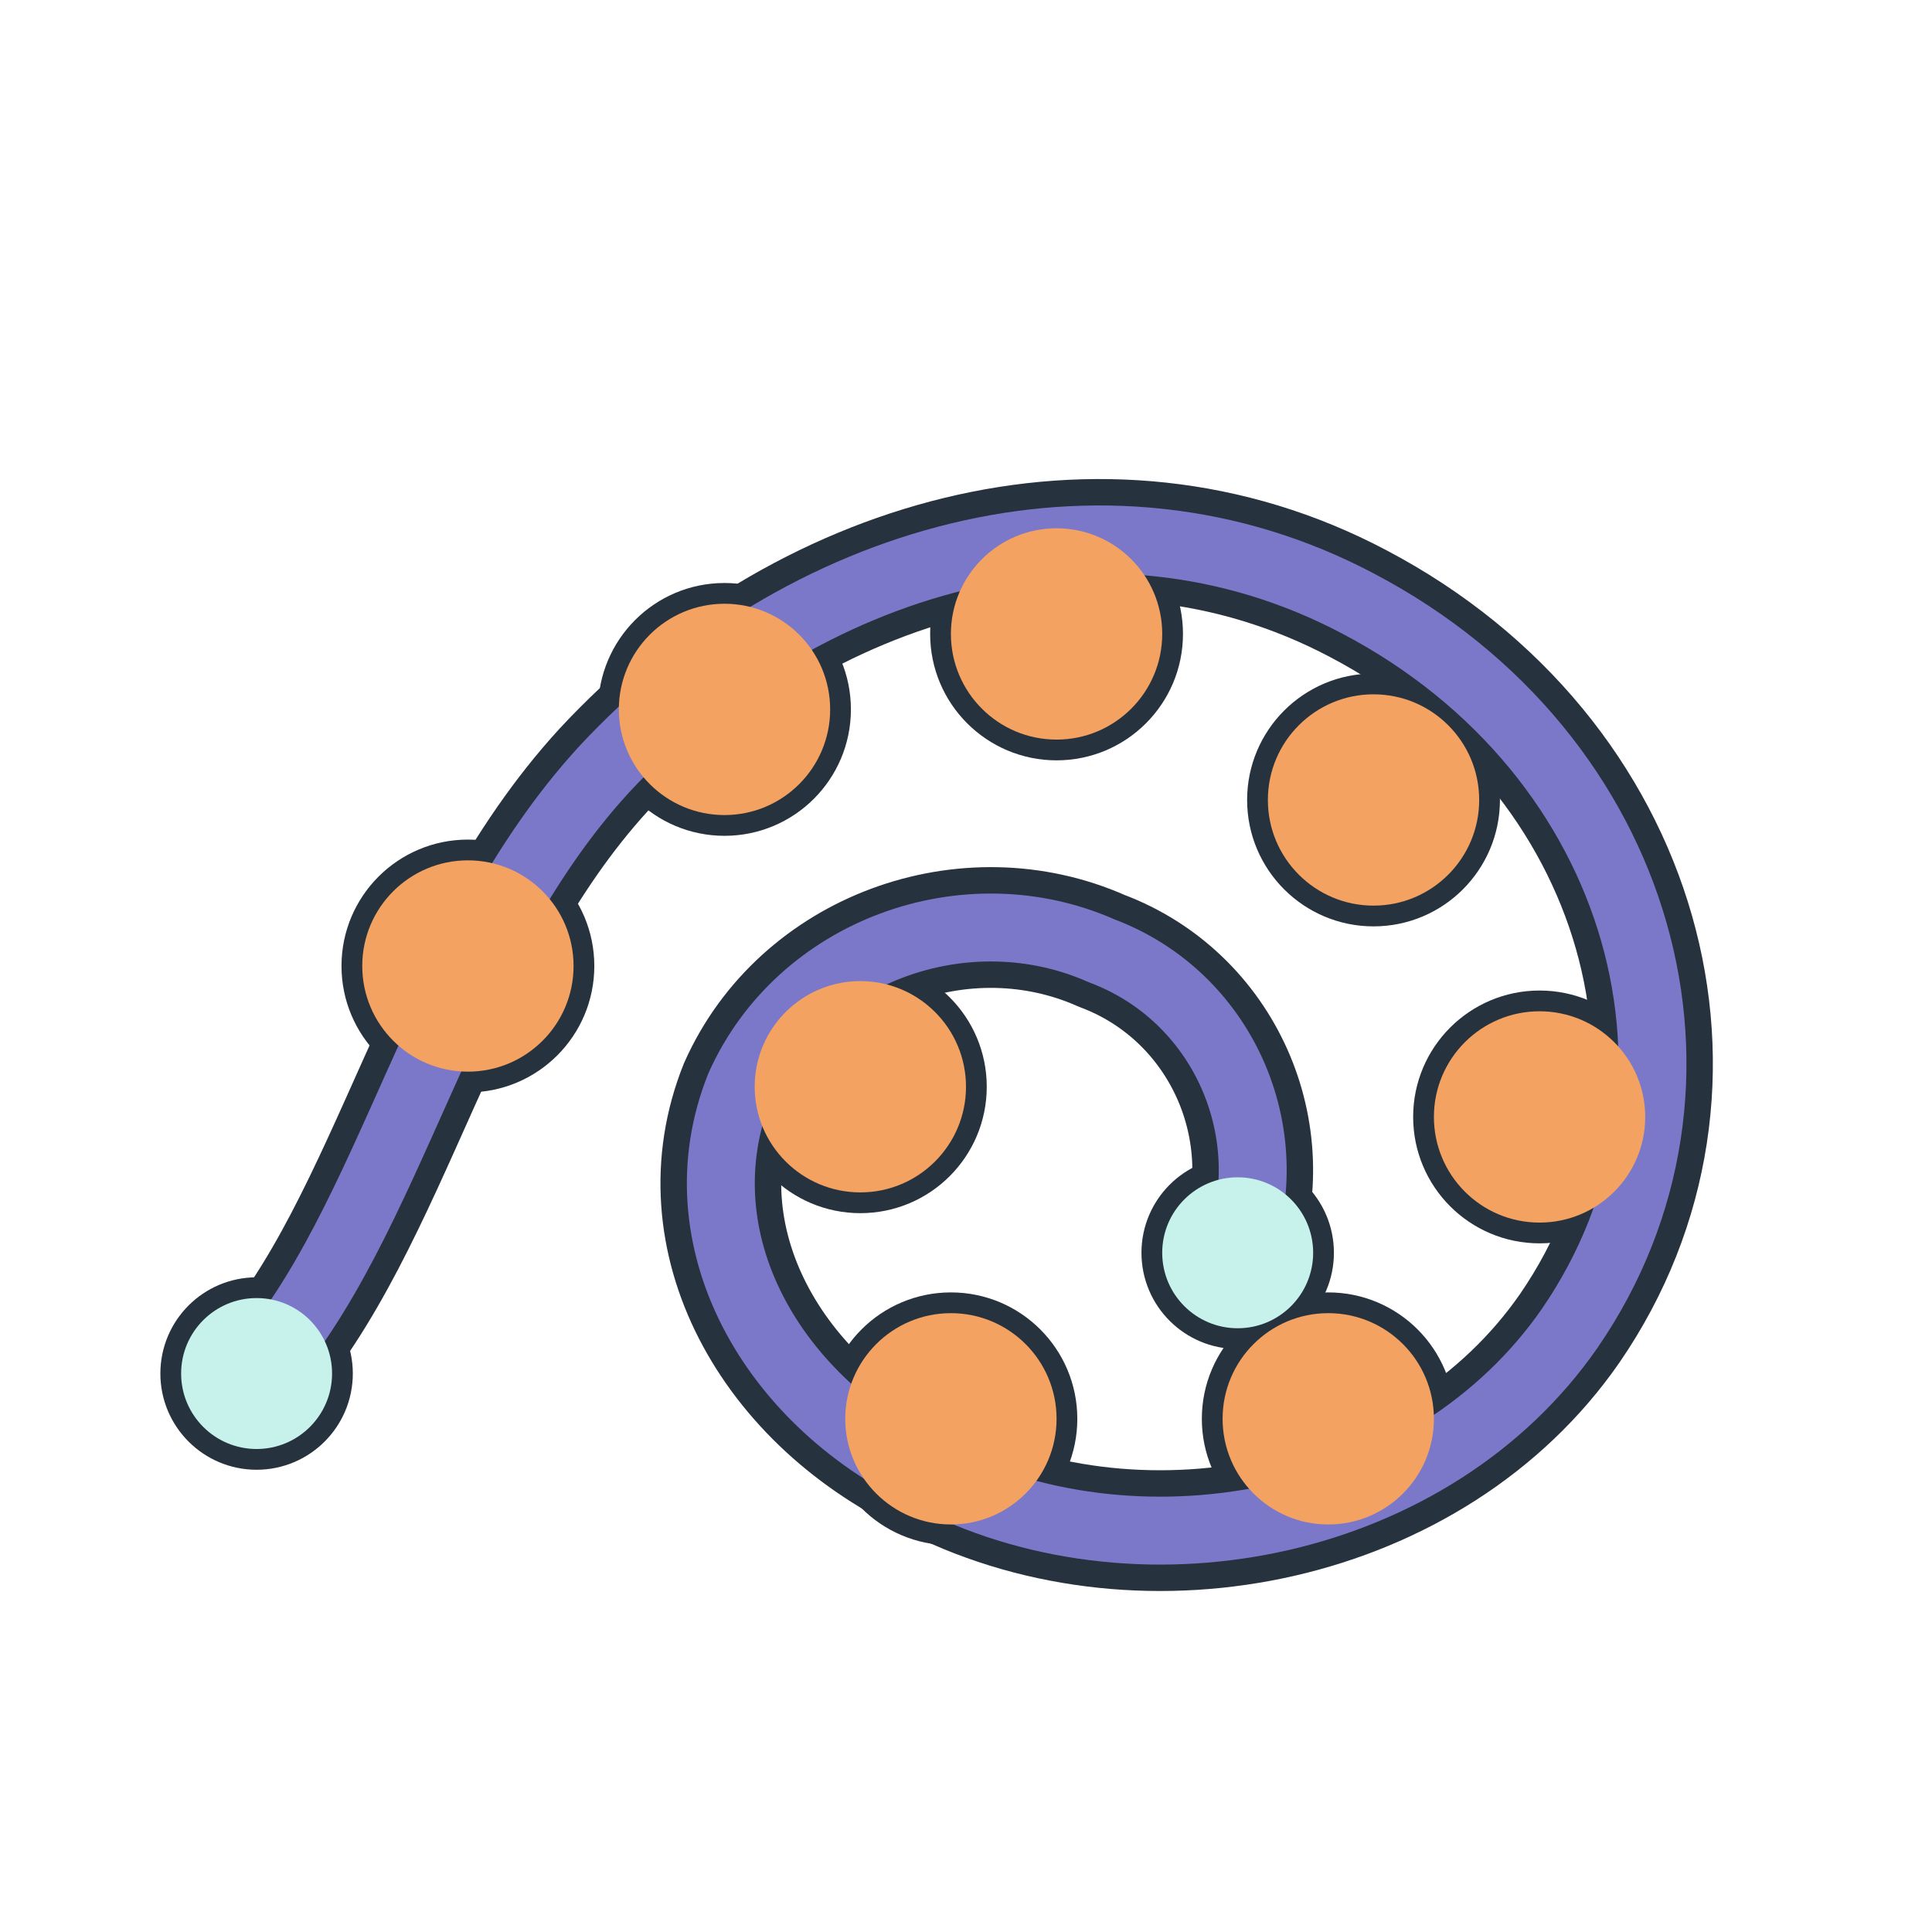
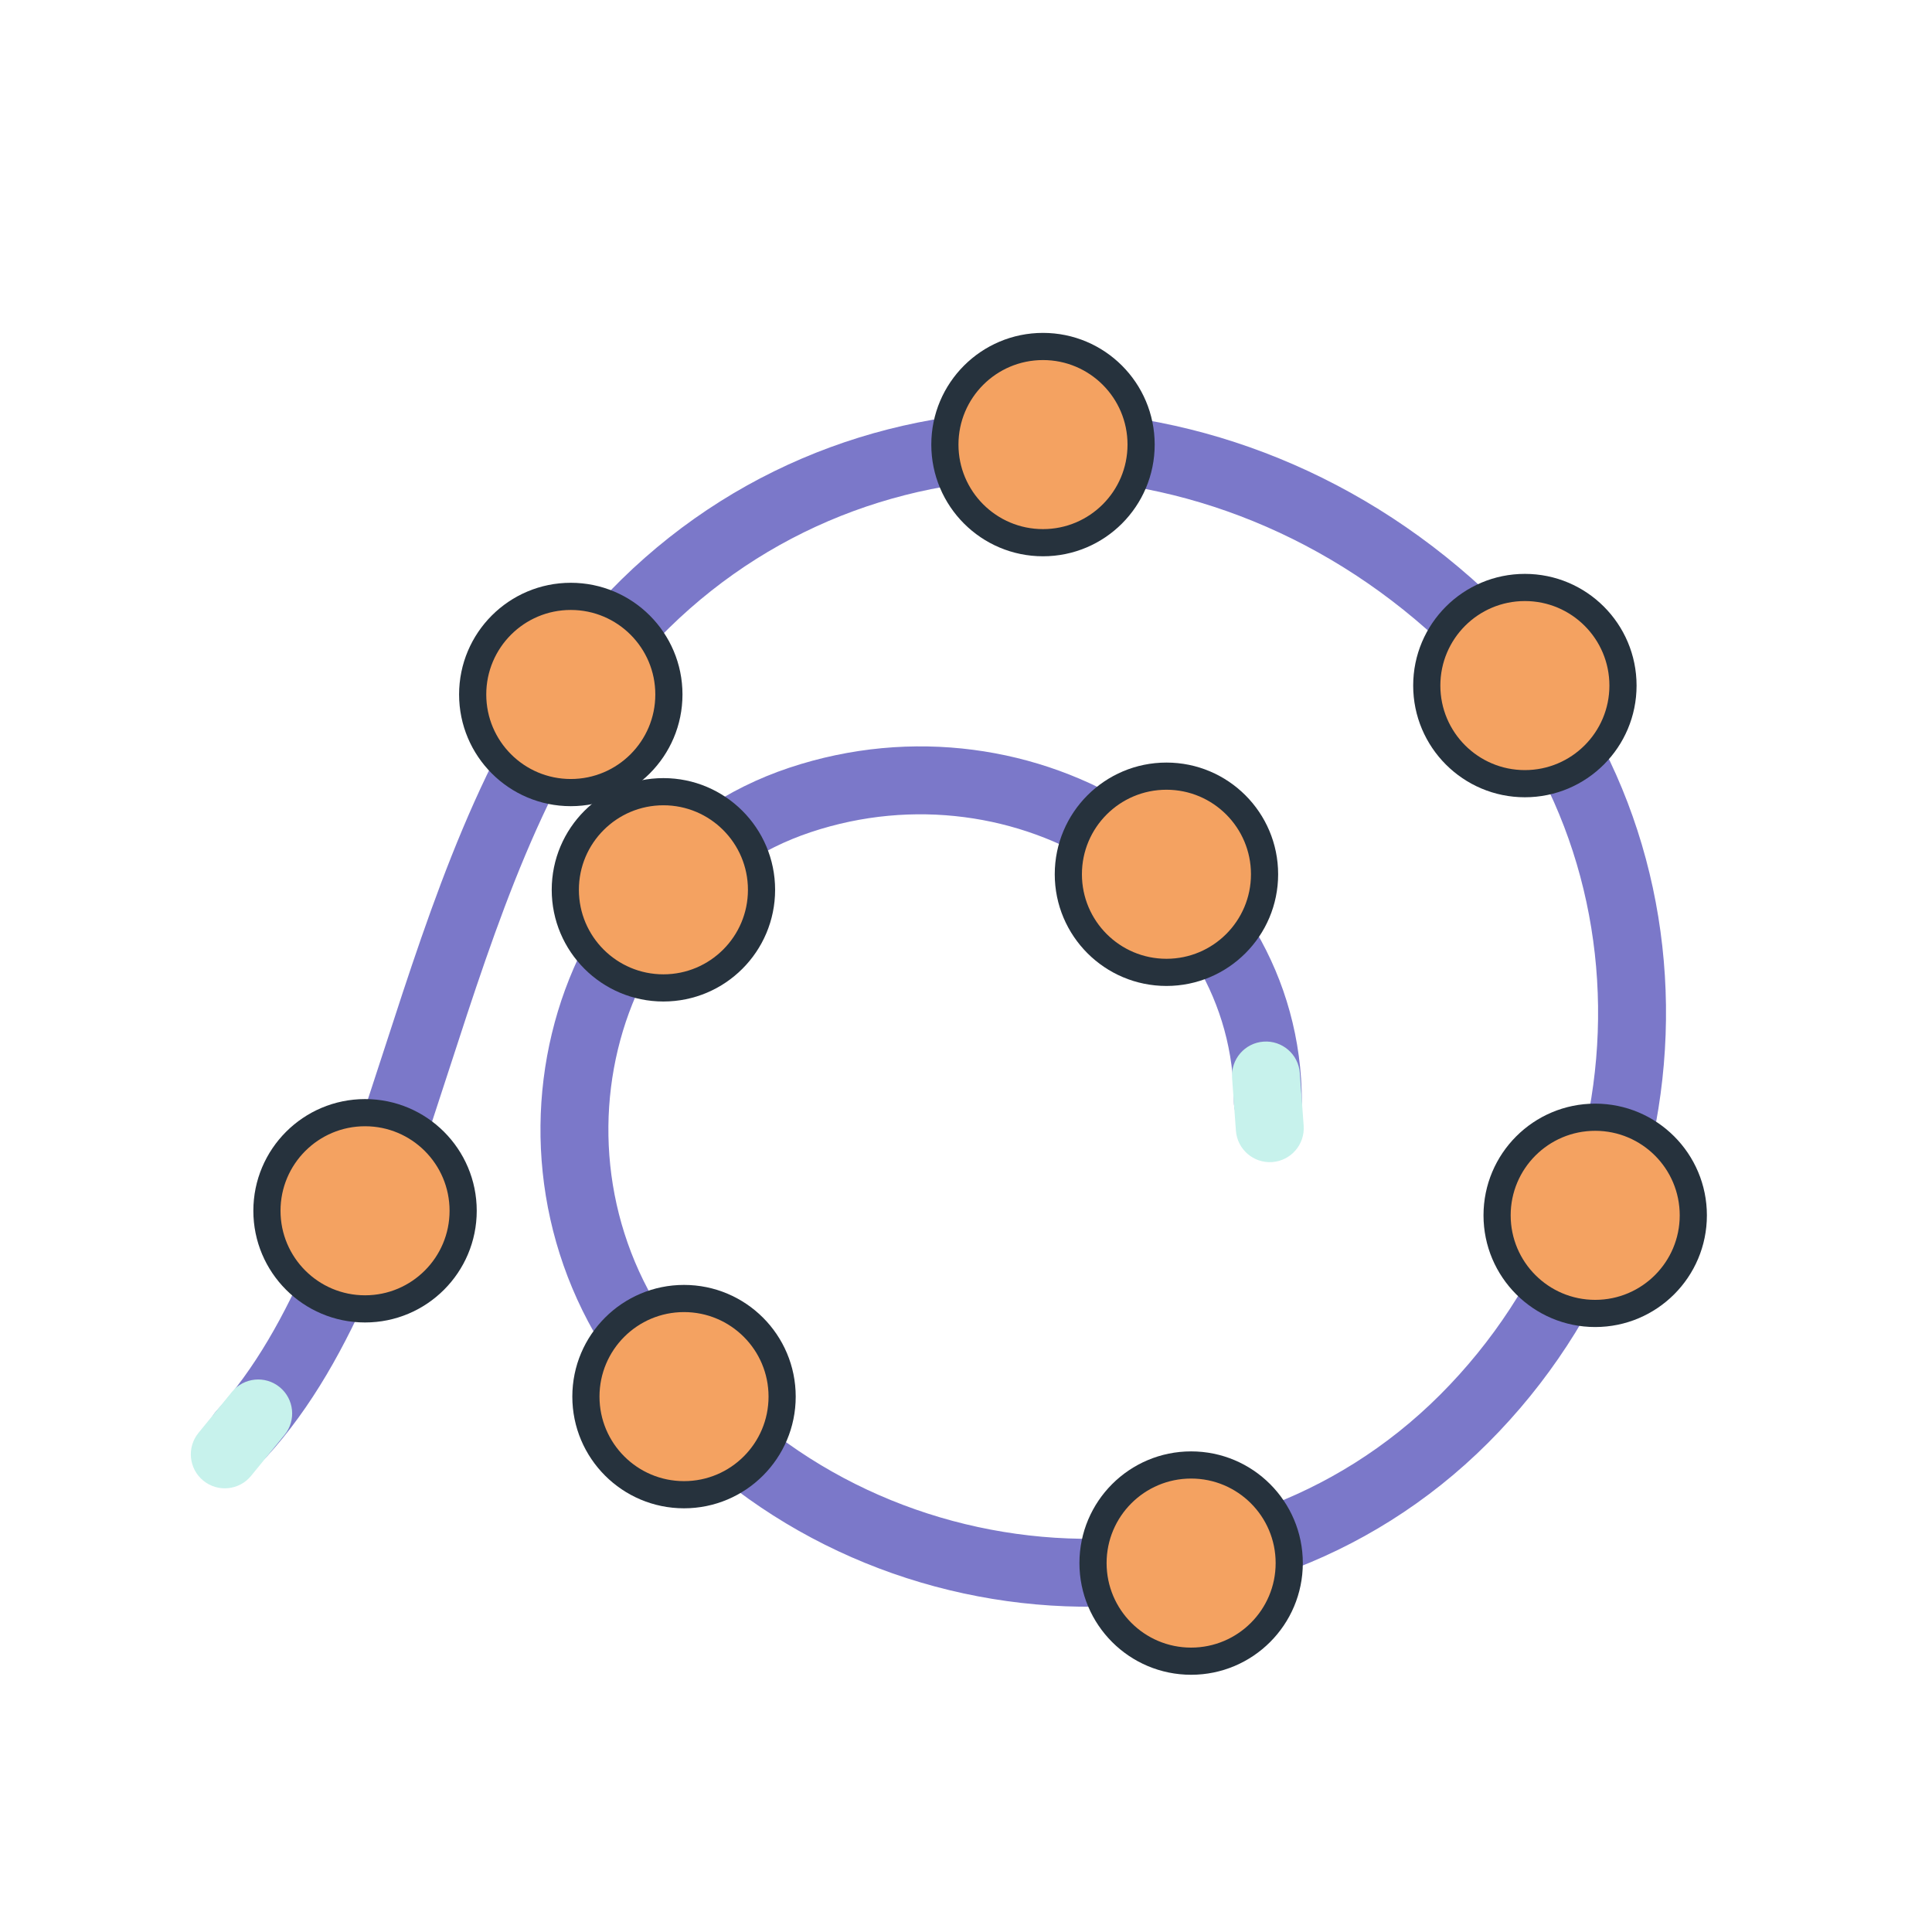
<svg xmlns="http://www.w3.org/2000/svg" viewBox="0 0 128 128" role="img" aria-labelledby="title desc">
-   <g data-region="outline" fill="none" stroke="#26323D" stroke-linecap="round" stroke-linejoin="round">
-     <path d="M17 91c9-10 12-28 23-40 13-14 33-20 50-11 19 10 25 32 14 48-9 13-28 17-42 10-11-5-17-16-13-26 4-9 15-13 24-9 8 3 12 12 9 20" stroke-width="8" />
-     <g stroke-width="2.75">
-       <circle cx="31" cy="64" r="7" />
-       <circle cx="48" cy="47" r="7" />
-       <circle cx="70" cy="42" r="7" />
-       <circle cx="91" cy="53" r="7" />
-       <circle cx="102" cy="74" r="7" />
-       <circle cx="88" cy="94" r="7" />
-       <circle cx="63" cy="94" r="7" />
-       <circle cx="57" cy="72" r="7" />
-       <circle cx="17" cy="91" r="5" />
-       <circle cx="82" cy="83" r="5" />
+   <path data-region="fiber" fill="none" stroke="#7B78C9" stroke-width="4.5" stroke-linecap="round" stroke-linejoin="round" d="M16 95C27 83 28 58 40 43C54 26 79 25 96 40C112 54 112 79 97 94C82 109 57 107 44 91C33 78 38 58 53 53C68 48 84 58 84 73" />
+   <g data-region="outline" stroke="#26323D" stroke-width="1.8" stroke-linejoin="round">
+     <g data-region="histone" fill="#F4A261">
+       <circle cx="24.185" cy="80.217" r="6.5" />
+       <circle cx="37.816" cy="46.011" r="6.5" />
+       <circle cx="69.101" cy="29.455" r="6.5" />
+       <circle cx="101.027" cy="45.421" r="6.5" />
+       <circle cx="105.686" cy="80.519" r="6.5" />
+       <circle cx="78.915" cy="103.558" r="6.5" />
+       <circle cx="45.318" cy="92.529" r="6.5" />
+       <circle cx="43.953" cy="58.952" r="6.5" />
+       <circle cx="77.28" cy="57.922" r="6.5" />
+     </g>
+     <g data-region="accent" fill="#C7F2EC" stroke="none">
+       <rect x="12" y="92.75" width="8" height="4.5" rx="2.25" transform="rotate(129.232 16 95)" />
+       <rect x="80" y="70.75" width="8" height="4.5" rx="2.25" transform="rotate(85.85 84 73)" />
    </g>
  </g>
-   <path data-region="fiber" fill="none" stroke="#7B78C9" stroke-linecap="round" stroke-linejoin="round" stroke-width="4.5" d="M17 91c9-10 12-28 23-40 13-14 33-20 50-11 19 10 25 32 14 48-9 13-28 17-42 10-11-5-17-16-13-26 4-9 15-13 24-9 8 3 12 12 9 20" />
-   <g data-region="histone" fill="#F4A261">
-     <circle cx="31" cy="64" r="7" />
-     <circle cx="48" cy="47" r="7" />
-     <circle cx="70" cy="42" r="7" />
-     <circle cx="91" cy="53" r="7" />
-     <circle cx="102" cy="74" r="7" />
-     <circle cx="88" cy="94" r="7" />
-     <circle cx="63" cy="94" r="7" />
-     <circle cx="57" cy="72" r="7" />
-   </g>
-   <g data-region="accent" fill="#C7F2EC">
-     <circle cx="17" cy="91" r="5" />
-     <circle cx="82" cy="83" r="5" />
-   </g>
</svg>
